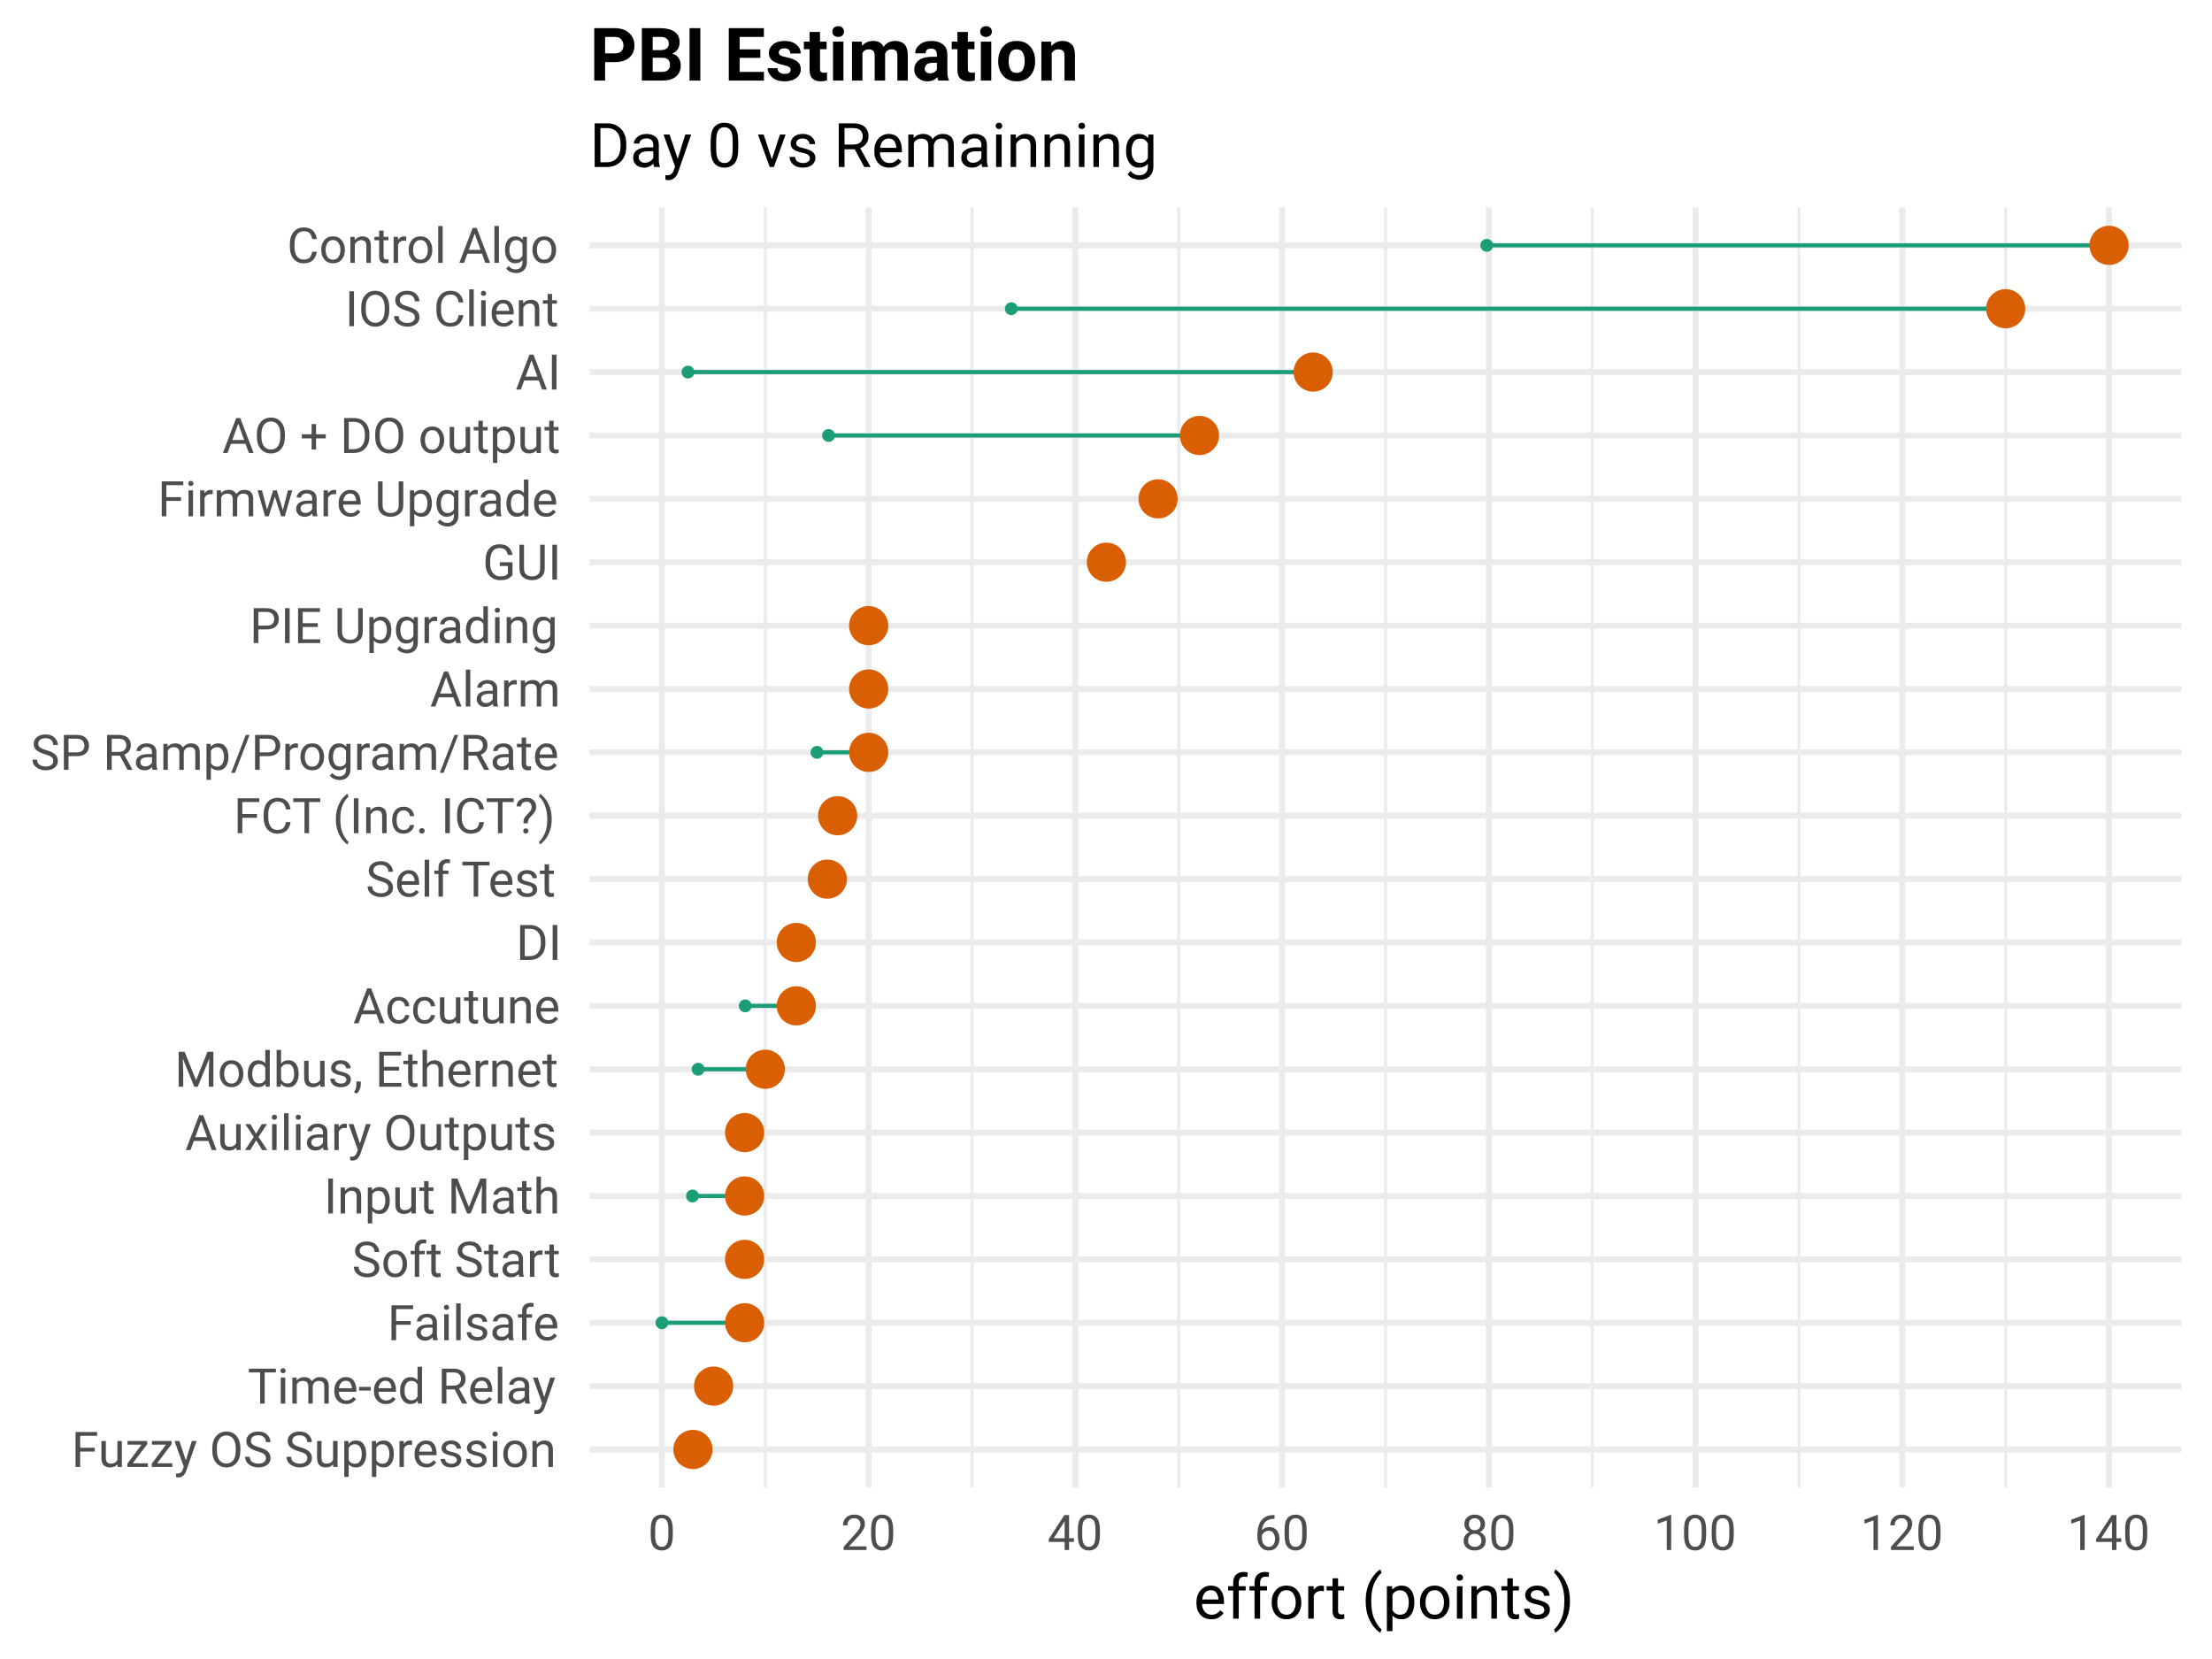
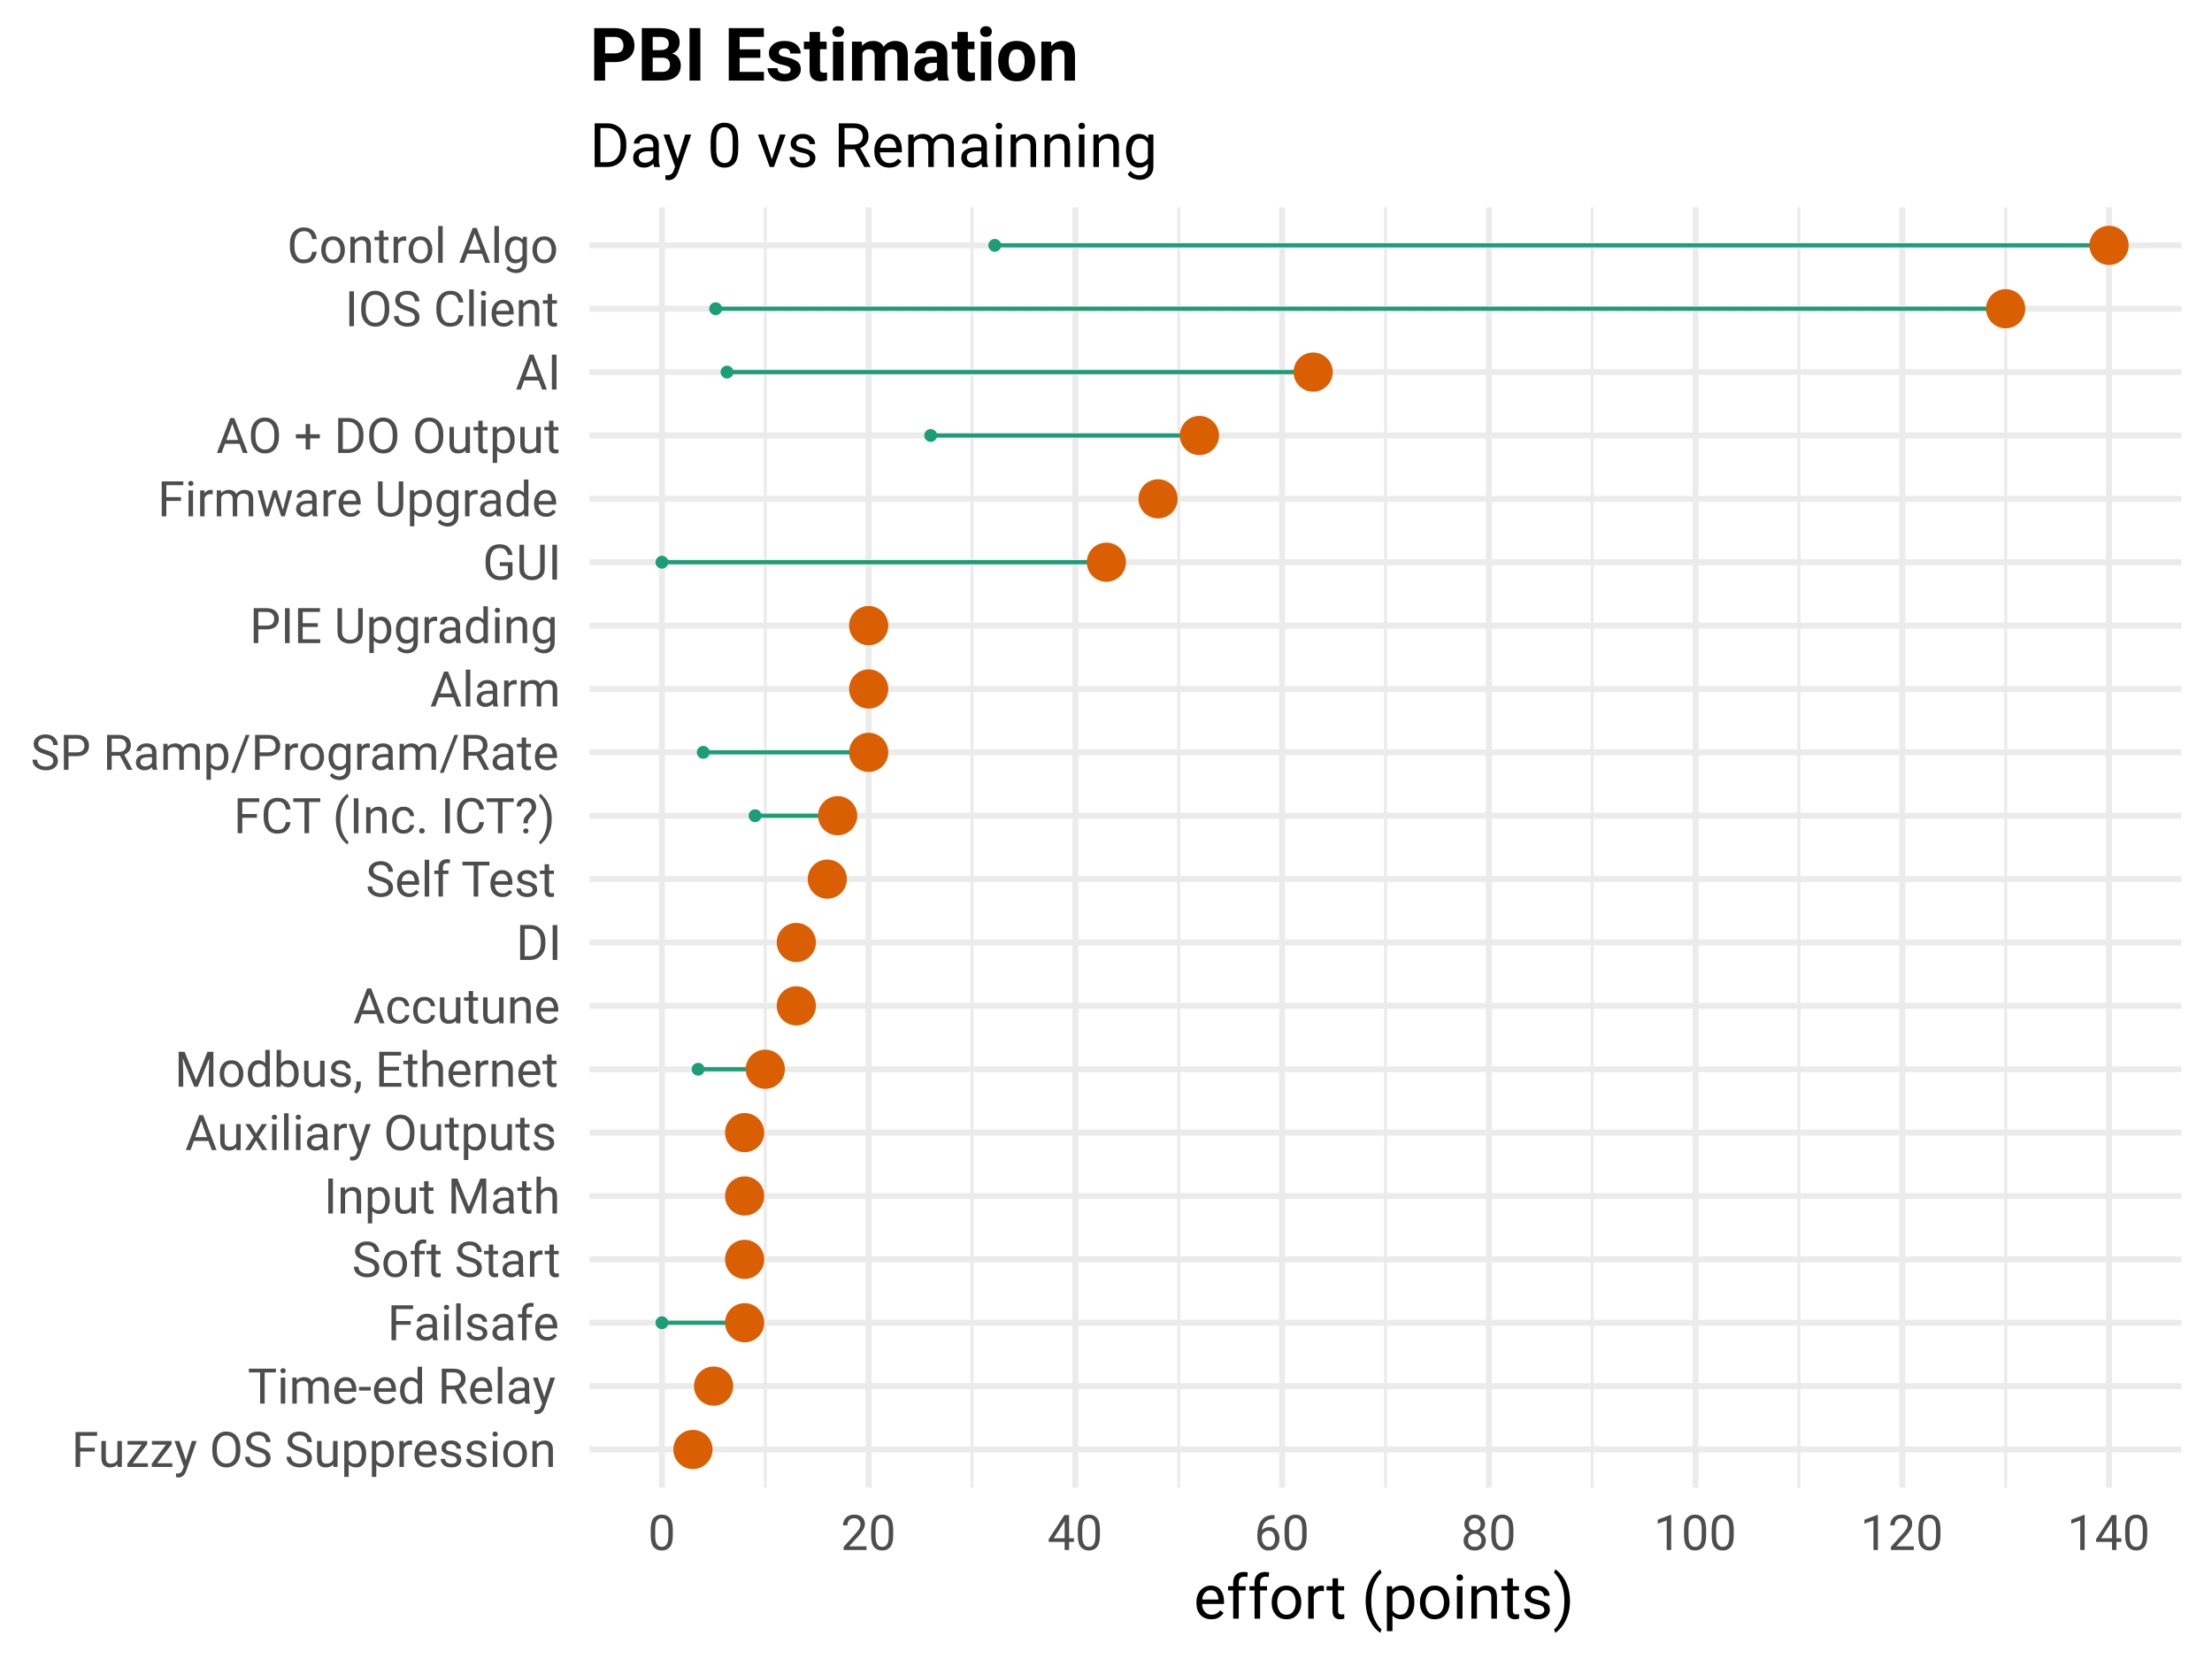
<svg xmlns="http://www.w3.org/2000/svg" viewBox="0 0 576.00 432.00">
  <defs>
    <style type="text/css">
    line, polyline, polygon, path, rect, circle {
      fill: none;
      stroke: #000000;
      stroke-linecap: round;
      stroke-linejoin: round;
      stroke-miterlimit: 10.00;
    }
  </style>
  </defs>
  <rect width="100%" height="100%" style="stroke: none; fill: #FFFFFF;" />
  <defs>
    <clipPath id="cpMTUzLjUyfDU2OC4wM3wzODcuMzV8NTMuOTk=">
      <rect x="153.52" y="53.99" width="414.51" height="333.36" />
    </clipPath>
  </defs>
  <polyline points="199.28,387.35 199.28,53.99 " style="stroke-width: 0.78; stroke: #EBEBEB; stroke-linecap: butt;" clip-path="url(#cpMTUzLjUyfDU2OC4wM3wzODcuMzV8NTMuOTk=)" />
  <polyline points="253.11,387.35 253.11,53.99 " style="stroke-width: 0.78; stroke: #EBEBEB; stroke-linecap: butt;" clip-path="url(#cpMTUzLjUyfDU2OC4wM3wzODcuMzV8NTMuOTk=)" />
  <polyline points="306.95,387.35 306.95,53.99 " style="stroke-width: 0.78; stroke: #EBEBEB; stroke-linecap: butt;" clip-path="url(#cpMTUzLjUyfDU2OC4wM3wzODcuMzV8NTMuOTk=)" />
  <polyline points="360.78,387.35 360.78,53.99 " style="stroke-width: 0.78; stroke: #EBEBEB; stroke-linecap: butt;" clip-path="url(#cpMTUzLjUyfDU2OC4wM3wzODcuMzV8NTMuOTk=)" />
  <polyline points="414.61,387.35 414.61,53.99 " style="stroke-width: 0.78; stroke: #EBEBEB; stroke-linecap: butt;" clip-path="url(#cpMTUzLjUyfDU2OC4wM3wzODcuMzV8NTMuOTk=)" />
  <polyline points="468.44,387.35 468.44,53.99 " style="stroke-width: 0.78; stroke: #EBEBEB; stroke-linecap: butt;" clip-path="url(#cpMTUzLjUyfDU2OC4wM3wzODcuMzV8NTMuOTk=)" />
  <polyline points="522.27,387.35 522.27,53.99 " style="stroke-width: 0.78; stroke: #EBEBEB; stroke-linecap: butt;" clip-path="url(#cpMTUzLjUyfDU2OC4wM3wzODcuMzV8NTMuOTk=)" />
  <polyline points="153.52,377.44 568.03,377.44 " style="stroke-width: 1.55; stroke: #EBEBEB; stroke-linecap: butt;" clip-path="url(#cpMTUzLjUyfDU2OC4wM3wzODcuMzV8NTMuOTk=)" />
  <polyline points="153.52,360.94 568.03,360.94 " style="stroke-width: 1.55; stroke: #EBEBEB; stroke-linecap: butt;" clip-path="url(#cpMTUzLjUyfDU2OC4wM3wzODcuMzV8NTMuOTk=)" />
  <polyline points="153.52,344.44 568.03,344.44 " style="stroke-width: 1.55; stroke: #EBEBEB; stroke-linecap: butt;" clip-path="url(#cpMTUzLjUyfDU2OC4wM3wzODcuMzV8NTMuOTk=)" />
  <polyline points="153.52,327.94 568.03,327.94 " style="stroke-width: 1.55; stroke: #EBEBEB; stroke-linecap: butt;" clip-path="url(#cpMTUzLjUyfDU2OC4wM3wzODcuMzV8NTMuOTk=)" />
  <polyline points="153.52,311.43 568.03,311.43 " style="stroke-width: 1.55; stroke: #EBEBEB; stroke-linecap: butt;" clip-path="url(#cpMTUzLjUyfDU2OC4wM3wzODcuMzV8NTMuOTk=)" />
  <polyline points="153.52,294.93 568.03,294.93 " style="stroke-width: 1.55; stroke: #EBEBEB; stroke-linecap: butt;" clip-path="url(#cpMTUzLjUyfDU2OC4wM3wzODcuMzV8NTMuOTk=)" />
  <polyline points="153.52,278.43 568.03,278.43 " style="stroke-width: 1.55; stroke: #EBEBEB; stroke-linecap: butt;" clip-path="url(#cpMTUzLjUyfDU2OC4wM3wzODcuMzV8NTMuOTk=)" />
  <polyline points="153.52,261.92 568.03,261.92 " style="stroke-width: 1.55; stroke: #EBEBEB; stroke-linecap: butt;" clip-path="url(#cpMTUzLjUyfDU2OC4wM3wzODcuMzV8NTMuOTk=)" />
  <polyline points="153.52,245.42 568.03,245.42 " style="stroke-width: 1.55; stroke: #EBEBEB; stroke-linecap: butt;" clip-path="url(#cpMTUzLjUyfDU2OC4wM3wzODcuMzV8NTMuOTk=)" />
  <polyline points="153.52,228.92 568.03,228.92 " style="stroke-width: 1.55; stroke: #EBEBEB; stroke-linecap: butt;" clip-path="url(#cpMTUzLjUyfDU2OC4wM3wzODcuMzV8NTMuOTk=)" />
  <polyline points="153.52,212.41 568.03,212.41 " style="stroke-width: 1.55; stroke: #EBEBEB; stroke-linecap: butt;" clip-path="url(#cpMTUzLjUyfDU2OC4wM3wzODcuMzV8NTMuOTk=)" />
  <polyline points="153.52,195.91 568.03,195.91 " style="stroke-width: 1.55; stroke: #EBEBEB; stroke-linecap: butt;" clip-path="url(#cpMTUzLjUyfDU2OC4wM3wzODcuMzV8NTMuOTk=)" />
  <polyline points="153.52,179.41 568.03,179.41 " style="stroke-width: 1.55; stroke: #EBEBEB; stroke-linecap: butt;" clip-path="url(#cpMTUzLjUyfDU2OC4wM3wzODcuMzV8NTMuOTk=)" />
  <polyline points="153.52,162.91 568.03,162.91 " style="stroke-width: 1.55; stroke: #EBEBEB; stroke-linecap: butt;" clip-path="url(#cpMTUzLjUyfDU2OC4wM3wzODcuMzV8NTMuOTk=)" />
  <polyline points="153.52,146.40 568.03,146.40 " style="stroke-width: 1.55; stroke: #EBEBEB; stroke-linecap: butt;" clip-path="url(#cpMTUzLjUyfDU2OC4wM3wzODcuMzV8NTMuOTk=)" />
  <polyline points="153.52,129.90 568.03,129.90 " style="stroke-width: 1.55; stroke: #EBEBEB; stroke-linecap: butt;" clip-path="url(#cpMTUzLjUyfDU2OC4wM3wzODcuMzV8NTMuOTk=)" />
  <polyline points="153.52,113.40 568.03,113.40 " style="stroke-width: 1.55; stroke: #EBEBEB; stroke-linecap: butt;" clip-path="url(#cpMTUzLjUyfDU2OC4wM3wzODcuMzV8NTMuOTk=)" />
  <polyline points="153.52,96.89 568.03,96.89 " style="stroke-width: 1.55; stroke: #EBEBEB; stroke-linecap: butt;" clip-path="url(#cpMTUzLjUyfDU2OC4wM3wzODcuMzV8NTMuOTk=)" />
  <polyline points="153.52,80.39 568.03,80.39 " style="stroke-width: 1.55; stroke: #EBEBEB; stroke-linecap: butt;" clip-path="url(#cpMTUzLjUyfDU2OC4wM3wzODcuMzV8NTMuOTk=)" />
  <polyline points="153.52,63.89 568.03,63.89 " style="stroke-width: 1.55; stroke: #EBEBEB; stroke-linecap: butt;" clip-path="url(#cpMTUzLjUyfDU2OC4wM3wzODcuMzV8NTMuOTk=)" />
  <polyline points="172.37,387.35 172.37,53.99 " style="stroke-width: 1.55; stroke: #EBEBEB; stroke-linecap: butt;" clip-path="url(#cpMTUzLjUyfDU2OC4wM3wzODcuMzV8NTMuOTk=)" />
  <polyline points="226.20,387.35 226.20,53.99 " style="stroke-width: 1.55; stroke: #EBEBEB; stroke-linecap: butt;" clip-path="url(#cpMTUzLjUyfDU2OC4wM3wzODcuMzV8NTMuOTk=)" />
  <polyline points="280.03,387.35 280.03,53.99 " style="stroke-width: 1.55; stroke: #EBEBEB; stroke-linecap: butt;" clip-path="url(#cpMTUzLjUyfDU2OC4wM3wzODcuMzV8NTMuOTk=)" />
  <polyline points="333.86,387.35 333.86,53.99 " style="stroke-width: 1.55; stroke: #EBEBEB; stroke-linecap: butt;" clip-path="url(#cpMTUzLjUyfDU2OC4wM3wzODcuMzV8NTMuOTk=)" />
  <polyline points="387.69,387.35 387.69,53.99 " style="stroke-width: 1.55; stroke: #EBEBEB; stroke-linecap: butt;" clip-path="url(#cpMTUzLjUyfDU2OC4wM3wzODcuMzV8NTMuOTk=)" />
  <polyline points="441.52,387.35 441.52,53.99 " style="stroke-width: 1.55; stroke: #EBEBEB; stroke-linecap: butt;" clip-path="url(#cpMTUzLjUyfDU2OC4wM3wzODcuMzV8NTMuOTk=)" />
  <polyline points="495.36,387.35 495.36,53.99 " style="stroke-width: 1.55; stroke: #EBEBEB; stroke-linecap: butt;" clip-path="url(#cpMTUzLjUyfDU2OC4wM3wzODcuMzV8NTMuOTk=)" />
  <polyline points="549.19,387.35 549.19,53.99 " style="stroke-width: 1.55; stroke: #EBEBEB; stroke-linecap: butt;" clip-path="url(#cpMTUzLjUyfDU2OC4wM3wzODcuMzV8NTMuOTk=)" />
  <line x1="180.44" y1="377.44" x2="180.44" y2="377.44" style="stroke-width: 1.07; stroke: #1B9E77; stroke-linecap: butt;" clip-path="url(#cpMTUzLjUyfDU2OC4wM3wzODcuMzV8NTMuOTk=)" />
  <circle cx="180.44" cy="377.44" r="0.99pt" style="stroke-width: 0.71; stroke: #1B9E77; fill: #1B9E77;" clip-path="url(#cpMTUzLjUyfDU2OC4wM3wzODcuMzV8NTMuOTk=)" />
  <circle cx="180.44" cy="377.44" r="3.56pt" style="stroke-width: 0.71; stroke: #D95F02; fill: #D95F02;" clip-path="url(#cpMTUzLjUyfDU2OC4wM3wzODcuMzV8NTMuOTk=)" />
  <line x1="185.82" y1="360.94" x2="185.82" y2="360.94" style="stroke-width: 1.07; stroke: #1B9E77; stroke-linecap: butt;" clip-path="url(#cpMTUzLjUyfDU2OC4wM3wzODcuMzV8NTMuOTk=)" />
  <circle cx="185.82" cy="360.94" r="0.99pt" style="stroke-width: 0.71; stroke: #1B9E77; fill: #1B9E77;" clip-path="url(#cpMTUzLjUyfDU2OC4wM3wzODcuMzV8NTMuOTk=)" />
  <circle cx="185.82" cy="360.94" r="3.56pt" style="stroke-width: 0.71; stroke: #D95F02; fill: #D95F02;" clip-path="url(#cpMTUzLjUyfDU2OC4wM3wzODcuMzV8NTMuOTk=)" />
  <line x1="172.37" y1="344.44" x2="193.90" y2="344.44" style="stroke-width: 1.07; stroke: #1B9E77; stroke-linecap: butt;" clip-path="url(#cpMTUzLjUyfDU2OC4wM3wzODcuMzV8NTMuOTk=)" />
  <line x1="193.90" y1="327.94" x2="193.90" y2="327.94" style="stroke-width: 1.07; stroke: #1B9E77; stroke-linecap: butt;" clip-path="url(#cpMTUzLjUyfDU2OC4wM3wzODcuMzV8NTMuOTk=)" />
-   <line x1="180.33" y1="311.43" x2="193.90" y2="311.43" style="stroke-width: 1.07; stroke: #1B9E77; stroke-linecap: butt;" clip-path="url(#cpMTUzLjUyfDU2OC4wM3wzODcuMzV8NTMuOTk=)" />
+   <line x1="193.90" y1="311.43" x2="193.90" y2="311.43" style="stroke-width: 1.07; stroke: #1B9E77; stroke-linecap: butt;" clip-path="url(#cpMTUzLjUyfDU2OC4wM3wzODcuMzV8NTMuOTk=)" />
  <line x1="193.90" y1="294.93" x2="193.90" y2="294.93" style="stroke-width: 1.07; stroke: #1B9E77; stroke-linecap: butt;" clip-path="url(#cpMTUzLjUyfDU2OC4wM3wzODcuMzV8NTMuOTk=)" />
  <circle cx="172.37" cy="344.44" r="0.99pt" style="stroke-width: 0.71; stroke: #1B9E77; fill: #1B9E77;" clip-path="url(#cpMTUzLjUyfDU2OC4wM3wzODcuMzV8NTMuOTk=)" />
  <circle cx="193.90" cy="327.94" r="0.99pt" style="stroke-width: 0.71; stroke: #1B9E77; fill: #1B9E77;" clip-path="url(#cpMTUzLjUyfDU2OC4wM3wzODcuMzV8NTMuOTk=)" />
-   <circle cx="180.33" cy="311.43" r="0.99pt" style="stroke-width: 0.71; stroke: #1B9E77; fill: #1B9E77;" clip-path="url(#cpMTUzLjUyfDU2OC4wM3wzODcuMzV8NTMuOTk=)" />
+   <circle cx="193.90" cy="311.43" r="0.99pt" style="stroke-width: 0.71; stroke: #1B9E77; fill: #1B9E77;" clip-path="url(#cpMTUzLjUyfDU2OC4wM3wzODcuMzV8NTMuOTk=)" />
  <circle cx="193.90" cy="294.93" r="0.99pt" style="stroke-width: 0.71; stroke: #1B9E77; fill: #1B9E77;" clip-path="url(#cpMTUzLjUyfDU2OC4wM3wzODcuMzV8NTMuOTk=)" />
  <circle cx="193.90" cy="344.44" r="3.56pt" style="stroke-width: 0.71; stroke: #D95F02; fill: #D95F02;" clip-path="url(#cpMTUzLjUyfDU2OC4wM3wzODcuMzV8NTMuOTk=)" />
  <circle cx="193.90" cy="327.94" r="3.56pt" style="stroke-width: 0.71; stroke: #D95F02; fill: #D95F02;" clip-path="url(#cpMTUzLjUyfDU2OC4wM3wzODcuMzV8NTMuOTk=)" />
  <circle cx="193.90" cy="311.43" r="3.56pt" style="stroke-width: 0.71; stroke: #D95F02; fill: #D95F02;" clip-path="url(#cpMTUzLjUyfDU2OC4wM3wzODcuMzV8NTMuOTk=)" />
  <circle cx="193.90" cy="294.93" r="3.56pt" style="stroke-width: 0.71; stroke: #D95F02; fill: #D95F02;" clip-path="url(#cpMTUzLjUyfDU2OC4wM3wzODcuMzV8NTMuOTk=)" />
  <line x1="181.79" y1="278.43" x2="199.28" y2="278.43" style="stroke-width: 1.07; stroke: #1B9E77; stroke-linecap: butt;" clip-path="url(#cpMTUzLjUyfDU2OC4wM3wzODcuMzV8NTMuOTk=)" />
  <circle cx="181.79" cy="278.43" r="0.99pt" style="stroke-width: 0.71; stroke: #1B9E77; fill: #1B9E77;" clip-path="url(#cpMTUzLjUyfDU2OC4wM3wzODcuMzV8NTMuOTk=)" />
  <circle cx="199.28" cy="278.43" r="3.56pt" style="stroke-width: 0.71; stroke: #D95F02; fill: #D95F02;" clip-path="url(#cpMTUzLjUyfDU2OC4wM3wzODcuMzV8NTMuOTk=)" />
-   <line x1="194.06" y1="261.92" x2="207.36" y2="261.92" style="stroke-width: 1.07; stroke: #1B9E77; stroke-linecap: butt;" clip-path="url(#cpMTUzLjUyfDU2OC4wM3wzODcuMzV8NTMuOTk=)" />
+   <line x1="207.36" y1="261.92" x2="207.36" y2="261.92" style="stroke-width: 1.07; stroke: #1B9E77; stroke-linecap: butt;" clip-path="url(#cpMTUzLjUyfDU2OC4wM3wzODcuMzV8NTMuOTk=)" />
  <line x1="207.36" y1="245.42" x2="207.36" y2="245.42" style="stroke-width: 1.07; stroke: #1B9E77; stroke-linecap: butt;" clip-path="url(#cpMTUzLjUyfDU2OC4wM3wzODcuMzV8NTMuOTk=)" />
-   <circle cx="194.06" cy="261.92" r="0.99pt" style="stroke-width: 0.71; stroke: #1B9E77; fill: #1B9E77;" clip-path="url(#cpMTUzLjUyfDU2OC4wM3wzODcuMzV8NTMuOTk=)" />
+   <circle cx="207.36" cy="261.92" r="0.99pt" style="stroke-width: 0.71; stroke: #1B9E77; fill: #1B9E77;" clip-path="url(#cpMTUzLjUyfDU2OC4wM3wzODcuMzV8NTMuOTk=)" />
  <circle cx="207.36" cy="245.42" r="0.99pt" style="stroke-width: 0.71; stroke: #1B9E77; fill: #1B9E77;" clip-path="url(#cpMTUzLjUyfDU2OC4wM3wzODcuMzV8NTMuOTk=)" />
  <circle cx="207.36" cy="261.92" r="3.56pt" style="stroke-width: 0.71; stroke: #D95F02; fill: #D95F02;" clip-path="url(#cpMTUzLjUyfDU2OC4wM3wzODcuMzV8NTMuOTk=)" />
  <circle cx="207.36" cy="245.42" r="3.56pt" style="stroke-width: 0.71; stroke: #D95F02; fill: #D95F02;" clip-path="url(#cpMTUzLjUyfDU2OC4wM3wzODcuMzV8NTMuOTk=)" />
  <line x1="215.43" y1="228.92" x2="215.43" y2="228.92" style="stroke-width: 1.07; stroke: #1B9E77; stroke-linecap: butt;" clip-path="url(#cpMTUzLjUyfDU2OC4wM3wzODcuMzV8NTMuOTk=)" />
  <circle cx="215.43" cy="228.92" r="0.99pt" style="stroke-width: 0.71; stroke: #1B9E77; fill: #1B9E77;" clip-path="url(#cpMTUzLjUyfDU2OC4wM3wzODcuMzV8NTMuOTk=)" />
  <circle cx="215.43" cy="228.92" r="3.56pt" style="stroke-width: 0.71; stroke: #D95F02; fill: #D95F02;" clip-path="url(#cpMTUzLjUyfDU2OC4wM3wzODcuMzV8NTMuOTk=)" />
-   <line x1="218.12" y1="212.41" x2="218.12" y2="212.41" style="stroke-width: 1.07; stroke: #1B9E77; stroke-linecap: butt;" clip-path="url(#cpMTUzLjUyfDU2OC4wM3wzODcuMzV8NTMuOTk=)" />
-   <circle cx="218.12" cy="212.41" r="0.99pt" style="stroke-width: 0.71; stroke: #1B9E77; fill: #1B9E77;" clip-path="url(#cpMTUzLjUyfDU2OC4wM3wzODcuMzV8NTMuOTk=)" />
+   <line x1="196.62" y1="212.41" x2="218.12" y2="212.41" style="stroke-width: 1.07; stroke: #1B9E77; stroke-linecap: butt;" clip-path="url(#cpMTUzLjUyfDU2OC4wM3wzODcuMzV8NTMuOTk=)" />
+   <circle cx="196.62" cy="212.41" r="0.99pt" style="stroke-width: 0.71; stroke: #1B9E77; fill: #1B9E77;" clip-path="url(#cpMTUzLjUyfDU2OC4wM3wzODcuMzV8NTMuOTk=)" />
  <circle cx="218.12" cy="212.41" r="3.56pt" style="stroke-width: 0.71; stroke: #D95F02; fill: #D95F02;" clip-path="url(#cpMTUzLjUyfDU2OC4wM3wzODcuMzV8NTMuOTk=)" />
-   <line x1="212.74" y1="195.91" x2="226.20" y2="195.91" style="stroke-width: 1.07; stroke: #1B9E77; stroke-linecap: butt;" clip-path="url(#cpMTUzLjUyfDU2OC4wM3wzODcuMzV8NTMuOTk=)" />
+   <line x1="183.13" y1="195.91" x2="226.20" y2="195.91" style="stroke-width: 1.07; stroke: #1B9E77; stroke-linecap: butt;" clip-path="url(#cpMTUzLjUyfDU2OC4wM3wzODcuMzV8NTMuOTk=)" />
  <line x1="226.20" y1="179.41" x2="226.20" y2="179.41" style="stroke-width: 1.07; stroke: #1B9E77; stroke-linecap: butt;" clip-path="url(#cpMTUzLjUyfDU2OC4wM3wzODcuMzV8NTMuOTk=)" />
  <line x1="226.20" y1="162.91" x2="226.20" y2="162.91" style="stroke-width: 1.07; stroke: #1B9E77; stroke-linecap: butt;" clip-path="url(#cpMTUzLjUyfDU2OC4wM3wzODcuMzV8NTMuOTk=)" />
-   <circle cx="212.74" cy="195.91" r="0.99pt" style="stroke-width: 0.71; stroke: #1B9E77; fill: #1B9E77;" clip-path="url(#cpMTUzLjUyfDU2OC4wM3wzODcuMzV8NTMuOTk=)" />
+   <circle cx="183.13" cy="195.91" r="0.99pt" style="stroke-width: 0.71; stroke: #1B9E77; fill: #1B9E77;" clip-path="url(#cpMTUzLjUyfDU2OC4wM3wzODcuMzV8NTMuOTk=)" />
  <circle cx="226.20" cy="179.41" r="0.99pt" style="stroke-width: 0.71; stroke: #1B9E77; fill: #1B9E77;" clip-path="url(#cpMTUzLjUyfDU2OC4wM3wzODcuMzV8NTMuOTk=)" />
  <circle cx="226.20" cy="162.91" r="0.99pt" style="stroke-width: 0.71; stroke: #1B9E77; fill: #1B9E77;" clip-path="url(#cpMTUzLjUyfDU2OC4wM3wzODcuMzV8NTMuOTk=)" />
  <circle cx="226.20" cy="195.91" r="3.56pt" style="stroke-width: 0.71; stroke: #D95F02; fill: #D95F02;" clip-path="url(#cpMTUzLjUyfDU2OC4wM3wzODcuMzV8NTMuOTk=)" />
  <circle cx="226.20" cy="179.41" r="3.56pt" style="stroke-width: 0.71; stroke: #D95F02; fill: #D95F02;" clip-path="url(#cpMTUzLjUyfDU2OC4wM3wzODcuMzV8NTMuOTk=)" />
  <circle cx="226.20" cy="162.91" r="3.56pt" style="stroke-width: 0.71; stroke: #D95F02; fill: #D95F02;" clip-path="url(#cpMTUzLjUyfDU2OC4wM3wzODcuMzV8NTMuOTk=)" />
-   <line x1="288.10" y1="146.40" x2="288.10" y2="146.40" style="stroke-width: 1.07; stroke: #1B9E77; stroke-linecap: butt;" clip-path="url(#cpMTUzLjUyfDU2OC4wM3wzODcuMzV8NTMuOTk=)" />
-   <circle cx="288.10" cy="146.40" r="0.99pt" style="stroke-width: 0.71; stroke: #1B9E77; fill: #1B9E77;" clip-path="url(#cpMTUzLjUyfDU2OC4wM3wzODcuMzV8NTMuOTk=)" />
+   <line x1="172.37" y1="146.40" x2="288.10" y2="146.40" style="stroke-width: 1.07; stroke: #1B9E77; stroke-linecap: butt;" clip-path="url(#cpMTUzLjUyfDU2OC4wM3wzODcuMzV8NTMuOTk=)" />
+   <circle cx="172.37" cy="146.40" r="0.99pt" style="stroke-width: 0.71; stroke: #1B9E77; fill: #1B9E77;" clip-path="url(#cpMTUzLjUyfDU2OC4wM3wzODcuMzV8NTMuOTk=)" />
  <circle cx="288.10" cy="146.40" r="3.56pt" style="stroke-width: 0.71; stroke: #D95F02; fill: #D95F02;" clip-path="url(#cpMTUzLjUyfDU2OC4wM3wzODcuMzV8NTMuOTk=)" />
  <line x1="301.56" y1="129.90" x2="301.56" y2="129.90" style="stroke-width: 1.07; stroke: #1B9E77; stroke-linecap: butt;" clip-path="url(#cpMTUzLjUyfDU2OC4wM3wzODcuMzV8NTMuOTk=)" />
  <circle cx="301.56" cy="129.90" r="0.99pt" style="stroke-width: 0.71; stroke: #1B9E77; fill: #1B9E77;" clip-path="url(#cpMTUzLjUyfDU2OC4wM3wzODcuMzV8NTMuOTk=)" />
  <circle cx="301.56" cy="129.90" r="3.56pt" style="stroke-width: 0.71; stroke: #D95F02; fill: #D95F02;" clip-path="url(#cpMTUzLjUyfDU2OC4wM3wzODcuMzV8NTMuOTk=)" />
-   <line x1="215.75" y1="113.40" x2="312.33" y2="113.40" style="stroke-width: 1.07; stroke: #1B9E77; stroke-linecap: butt;" clip-path="url(#cpMTUzLjUyfDU2OC4wM3wzODcuMzV8NTMuOTk=)" />
-   <circle cx="215.75" cy="113.40" r="0.99pt" style="stroke-width: 0.71; stroke: #1B9E77; fill: #1B9E77;" clip-path="url(#cpMTUzLjUyfDU2OC4wM3wzODcuMzV8NTMuOTk=)" />
+   <line x1="242.35" y1="113.40" x2="312.33" y2="113.40" style="stroke-width: 1.07; stroke: #1B9E77; stroke-linecap: butt;" clip-path="url(#cpMTUzLjUyfDU2OC4wM3wzODcuMzV8NTMuOTk=)" />
+   <circle cx="242.35" cy="113.40" r="0.99pt" style="stroke-width: 0.71; stroke: #1B9E77; fill: #1B9E77;" clip-path="url(#cpMTUzLjUyfDU2OC4wM3wzODcuMzV8NTMuOTk=)" />
  <circle cx="312.33" cy="113.40" r="3.56pt" style="stroke-width: 0.71; stroke: #D95F02; fill: #D95F02;" clip-path="url(#cpMTUzLjUyfDU2OC4wM3wzODcuMzV8NTMuOTk=)" />
-   <line x1="179.15" y1="96.89" x2="341.94" y2="96.89" style="stroke-width: 1.07; stroke: #1B9E77; stroke-linecap: butt;" clip-path="url(#cpMTUzLjUyfDU2OC4wM3wzODcuMzV8NTMuOTk=)" />
-   <circle cx="179.15" cy="96.89" r="0.99pt" style="stroke-width: 0.71; stroke: #1B9E77; fill: #1B9E77;" clip-path="url(#cpMTUzLjUyfDU2OC4wM3wzODcuMzV8NTMuOTk=)" />
+   <line x1="189.32" y1="96.89" x2="341.94" y2="96.89" style="stroke-width: 1.07; stroke: #1B9E77; stroke-linecap: butt;" clip-path="url(#cpMTUzLjUyfDU2OC4wM3wzODcuMzV8NTMuOTk=)" />
+   <circle cx="189.32" cy="96.89" r="0.99pt" style="stroke-width: 0.71; stroke: #1B9E77; fill: #1B9E77;" clip-path="url(#cpMTUzLjUyfDU2OC4wM3wzODcuMzV8NTMuOTk=)" />
  <circle cx="341.94" cy="96.89" r="3.56pt" style="stroke-width: 0.71; stroke: #D95F02; fill: #D95F02;" clip-path="url(#cpMTUzLjUyfDU2OC4wM3wzODcuMzV8NTMuOTk=)" />
-   <line x1="263.34" y1="80.39" x2="522.27" y2="80.39" style="stroke-width: 1.07; stroke: #1B9E77; stroke-linecap: butt;" clip-path="url(#cpMTUzLjUyfDU2OC4wM3wzODcuMzV8NTMuOTk=)" />
-   <circle cx="263.34" cy="80.39" r="0.99pt" style="stroke-width: 0.71; stroke: #1B9E77; fill: #1B9E77;" clip-path="url(#cpMTUzLjUyfDU2OC4wM3wzODcuMzV8NTMuOTk=)" />
+   <line x1="186.36" y1="80.39" x2="522.27" y2="80.39" style="stroke-width: 1.07; stroke: #1B9E77; stroke-linecap: butt;" clip-path="url(#cpMTUzLjUyfDU2OC4wM3wzODcuMzV8NTMuOTk=)" />
+   <circle cx="186.36" cy="80.39" r="0.99pt" style="stroke-width: 0.71; stroke: #1B9E77; fill: #1B9E77;" clip-path="url(#cpMTUzLjUyfDU2OC4wM3wzODcuMzV8NTMuOTk=)" />
  <circle cx="522.27" cy="80.39" r="3.56pt" style="stroke-width: 0.71; stroke: #D95F02; fill: #D95F02;" clip-path="url(#cpMTUzLjUyfDU2OC4wM3wzODcuMzV8NTMuOTk=)" />
-   <line x1="387.15" y1="63.89" x2="549.19" y2="63.89" style="stroke-width: 1.07; stroke: #1B9E77; stroke-linecap: butt;" clip-path="url(#cpMTUzLjUyfDU2OC4wM3wzODcuMzV8NTMuOTk=)" />
-   <circle cx="387.15" cy="63.89" r="0.99pt" style="stroke-width: 0.71; stroke: #1B9E77; fill: #1B9E77;" clip-path="url(#cpMTUzLjUyfDU2OC4wM3wzODcuMzV8NTMuOTk=)" />
+   <line x1="259.03" y1="63.89" x2="549.19" y2="63.89" style="stroke-width: 1.07; stroke: #1B9E77; stroke-linecap: butt;" clip-path="url(#cpMTUzLjUyfDU2OC4wM3wzODcuMzV8NTMuOTk=)" />
+   <circle cx="259.03" cy="63.89" r="0.99pt" style="stroke-width: 0.71; stroke: #1B9E77; fill: #1B9E77;" clip-path="url(#cpMTUzLjUyfDU2OC4wM3wzODcuMzV8NTMuOTk=)" />
  <circle cx="549.19" cy="63.89" r="3.56pt" style="stroke-width: 0.71; stroke: #D95F02; fill: #D95F02;" clip-path="url(#cpMTUzLjUyfDU2OC4wM3wzODcuMzV8NTMuOTk=)" />
  <defs>
    <clipPath id="cpMC4wMHw1NzYuMDB8NDMyLjAwfDAuMDA=">
      <rect x="0.00" y="0.00" width="576.00" height="432.00" />
    </clipPath>
  </defs>
  <g clip-path="url(#cpMC4wMHw1NzYuMDB8NDMyLjAwfDAuMDA=)">
    <text x="18.61" y="381.99" style="font-size: 12.80px; fill: #4D4D4D; font-family: Roboto;" textLength="127.74px" lengthAdjust="spacingAndGlyphs">Fuzzy OS Suppression</text>
  </g>
  <g clip-path="url(#cpMC4wMHw1NzYuMDB8NDMyLjAwfDAuMDA=)">
    <text x="64.50" y="365.49" style="font-size: 12.80px; fill: #4D4D4D; font-family: Roboto;" textLength="81.86px" lengthAdjust="spacingAndGlyphs">Time-ed Relay</text>
  </g>
  <g clip-path="url(#cpMC4wMHw1NzYuMDB8NDMyLjAwfDAuMDA=)">
    <text x="100.88" y="348.99" style="font-size: 12.80px; fill: #4D4D4D; font-family: Roboto;" textLength="45.47px" lengthAdjust="spacingAndGlyphs">Failsafe</text>
  </g>
  <g clip-path="url(#cpMC4wMHw1NzYuMDB8NDMyLjAwfDAuMDA=)">
    <text x="91.66" y="332.49" style="font-size: 12.80px; fill: #4D4D4D; font-family: Roboto;" textLength="54.69px" lengthAdjust="spacingAndGlyphs">Soft Start</text>
  </g>
  <g clip-path="url(#cpMC4wMHw1NzYuMDB8NDMyLjAwfDAuMDA=)">
    <text x="84.35" y="315.98" style="font-size: 12.80px; fill: #4D4D4D; font-family: Roboto;" textLength="62.01px" lengthAdjust="spacingAndGlyphs">Input Math</text>
  </g>
  <g clip-path="url(#cpMC4wMHw1NzYuMDB8NDMyLjAwfDAuMDA=)">
    <text x="48.20" y="299.48" style="font-size: 12.80px; fill: #4D4D4D; font-family: Roboto;" textLength="98.16px" lengthAdjust="spacingAndGlyphs">Auxiliary Outputs</text>
  </g>
  <g clip-path="url(#cpMC4wMHw1NzYuMDB8NDMyLjAwfDAuMDA=)">
    <text x="45.46" y="282.98" style="font-size: 12.80px; fill: #4D4D4D; font-family: Roboto;" textLength="100.89px" lengthAdjust="spacingAndGlyphs">Modbus, Ethernet</text>
  </g>
  <g clip-path="url(#cpMC4wMHw1NzYuMDB8NDMyLjAwfDAuMDA=)">
    <text x="91.95" y="266.47" style="font-size: 12.80px; fill: #4D4D4D; font-family: Roboto;" textLength="54.41px" lengthAdjust="spacingAndGlyphs">Accutune</text>
  </g>
  <g clip-path="url(#cpMC4wMHw1NzYuMDB8NDMyLjAwfDAuMDA=)">
    <text x="134.38" y="249.97" style="font-size: 12.80px; fill: #4D4D4D; font-family: Roboto;" textLength="11.98px" lengthAdjust="spacingAndGlyphs">DI</text>
  </g>
  <g clip-path="url(#cpMC4wMHw1NzYuMDB8NDMyLjAwfDAuMDA=)">
    <text x="95.23" y="233.47" style="font-size: 12.80px; fill: #4D4D4D; font-family: Roboto;" textLength="51.12px" lengthAdjust="spacingAndGlyphs">Self Test</text>
  </g>
  <g clip-path="url(#cpMC4wMHw1NzYuMDB8NDMyLjAwfDAuMDA=)">
    <text x="60.83" y="216.96" style="font-size: 12.80px; fill: #4D4D4D; font-family: Roboto;" textLength="85.52px" lengthAdjust="spacingAndGlyphs">FCT (Inc. ICT?)</text>
  </g>
  <g clip-path="url(#cpMC4wMHw1NzYuMDB8NDMyLjAwfDAuMDA=)">
    <text x="7.97" y="200.46" style="font-size: 12.80px; fill: #4D4D4D; font-family: Roboto;" textLength="138.38px" lengthAdjust="spacingAndGlyphs">SP Ramp/Program/Rate</text>
  </g>
  <g clip-path="url(#cpMC4wMHw1NzYuMDB8NDMyLjAwfDAuMDA=)">
    <text x="111.98" y="183.96" style="font-size: 12.80px; fill: #4D4D4D; font-family: Roboto;" textLength="34.37px" lengthAdjust="spacingAndGlyphs">Alarm</text>
  </g>
  <g clip-path="url(#cpMC4wMHw1NzYuMDB8NDMyLjAwfDAuMDA=)">
    <text x="65.00" y="167.46" style="font-size: 12.80px; fill: #4D4D4D; font-family: Roboto;" textLength="81.35px" lengthAdjust="spacingAndGlyphs">PIE Upgrading</text>
  </g>
  <g clip-path="url(#cpMC4wMHw1NzYuMDB8NDMyLjAwfDAuMDA=)">
    <text x="125.67" y="150.95" style="font-size: 12.80px; fill: #4D4D4D; font-family: Roboto;" textLength="20.68px" lengthAdjust="spacingAndGlyphs">GUI</text>
  </g>
  <g clip-path="url(#cpMC4wMHw1NzYuMDB8NDMyLjAwfDAuMDA=)">
    <text x="41.05" y="134.45" style="font-size: 12.80px; fill: #4D4D4D; font-family: Roboto;" textLength="105.30px" lengthAdjust="spacingAndGlyphs">Firmware Upgrade</text>
  </g>
  <g clip-path="url(#cpMC4wMHw1NzYuMDB8NDMyLjAwfDAuMDA=)">
-     <text x="57.85" y="117.95" style="font-size: 12.80px; fill: #4D4D4D; font-family: Roboto;" textLength="88.50px" lengthAdjust="spacingAndGlyphs">AO + DO output</text>
+     <text x="56.30" y="117.95" style="font-size: 12.80px; fill: #4D4D4D; font-family: Roboto;" textLength="90.05px" lengthAdjust="spacingAndGlyphs">AO + DO Output</text>
  </g>
  <g clip-path="url(#cpMC4wMHw1NzYuMDB8NDMyLjAwfDAuMDA=)">
    <text x="134.22" y="101.44" style="font-size: 12.80px; fill: #4D4D4D; font-family: Roboto;" textLength="12.13px" lengthAdjust="spacingAndGlyphs">AI</text>
  </g>
  <g clip-path="url(#cpMC4wMHw1NzYuMDB8NDMyLjAwfDAuMDA=)">
    <text x="89.83" y="84.94" style="font-size: 12.80px; fill: #4D4D4D; font-family: Roboto;" textLength="56.52px" lengthAdjust="spacingAndGlyphs">IOS Client</text>
  </g>
  <g clip-path="url(#cpMC4wMHw1NzYuMDB8NDMyLjAwfDAuMDA=)">
    <text x="74.74" y="68.44" style="font-size: 12.80px; fill: #4D4D4D; font-family: Roboto;" textLength="71.61px" lengthAdjust="spacingAndGlyphs">Control Algo</text>
  </g>
  <g clip-path="url(#cpMC4wMHw1NzYuMDB8NDMyLjAwfDAuMDA=)">
    <text x="168.73" y="403.62" style="font-size: 12.80px; fill: #4D4D4D; font-family: Roboto;" textLength="7.28px" lengthAdjust="spacingAndGlyphs">0</text>
  </g>
  <g clip-path="url(#cpMC4wMHw1NzYuMDB8NDMyLjAwfDAuMDA=)">
    <text x="218.92" y="403.62" style="font-size: 12.80px; fill: #4D4D4D; font-family: Roboto;" textLength="14.55px" lengthAdjust="spacingAndGlyphs">20</text>
  </g>
  <g clip-path="url(#cpMC4wMHw1NzYuMDB8NDMyLjAwfDAuMDA=)">
    <text x="272.75" y="403.62" style="font-size: 12.80px; fill: #4D4D4D; font-family: Roboto;" textLength="14.55px" lengthAdjust="spacingAndGlyphs">40</text>
  </g>
  <g clip-path="url(#cpMC4wMHw1NzYuMDB8NDMyLjAwfDAuMDA=)">
    <text x="326.59" y="403.62" style="font-size: 12.80px; fill: #4D4D4D; font-family: Roboto;" textLength="14.55px" lengthAdjust="spacingAndGlyphs">60</text>
  </g>
  <g clip-path="url(#cpMC4wMHw1NzYuMDB8NDMyLjAwfDAuMDA=)">
    <text x="380.42" y="403.62" style="font-size: 12.80px; fill: #4D4D4D; font-family: Roboto;" textLength="14.55px" lengthAdjust="spacingAndGlyphs">80</text>
  </g>
  <g clip-path="url(#cpMC4wMHw1NzYuMDB8NDMyLjAwfDAuMDA=)">
    <text x="430.61" y="403.62" style="font-size: 12.80px; fill: #4D4D4D; font-family: Roboto;" textLength="21.83px" lengthAdjust="spacingAndGlyphs">100</text>
  </g>
  <g clip-path="url(#cpMC4wMHw1NzYuMDB8NDMyLjAwfDAuMDA=)">
    <text x="484.44" y="403.62" style="font-size: 12.80px; fill: #4D4D4D; font-family: Roboto;" textLength="21.83px" lengthAdjust="spacingAndGlyphs">120</text>
  </g>
  <g clip-path="url(#cpMC4wMHw1NzYuMDB8NDMyLjAwfDAuMDA=)">
    <text x="538.28" y="403.62" style="font-size: 12.80px; fill: #4D4D4D; font-family: Roboto;" textLength="21.83px" lengthAdjust="spacingAndGlyphs">140</text>
  </g>
  <g clip-path="url(#cpMC4wMHw1NzYuMDB8NDMyLjAwfDAuMDA=)">
    <text x="310.82" y="421.50" style="font-size: 16.00px; font-family: Roboto;" textLength="99.91px" lengthAdjust="spacingAndGlyphs">effort (points)</text>
  </g>
  <g clip-path="url(#cpMC4wMHw1NzYuMDB8NDMyLjAwfDAuMDA=)">
    <text x="153.52" y="43.49" style="font-size: 16.00px; font-family: Roboto;" textLength="149.27px" lengthAdjust="spacingAndGlyphs">Day 0 vs Remainning</text>
  </g>
  <g clip-path="url(#cpMC4wMHw1NzYuMDB8NDMyLjAwfDAuMDA=)">
    <text x="153.52" y="20.99" style="font-size: 19.20px; font-weight: bold; font-family: Roboto;" textLength="127.40px" lengthAdjust="spacingAndGlyphs">PBI Estimation</text>
  </g>
</svg>
